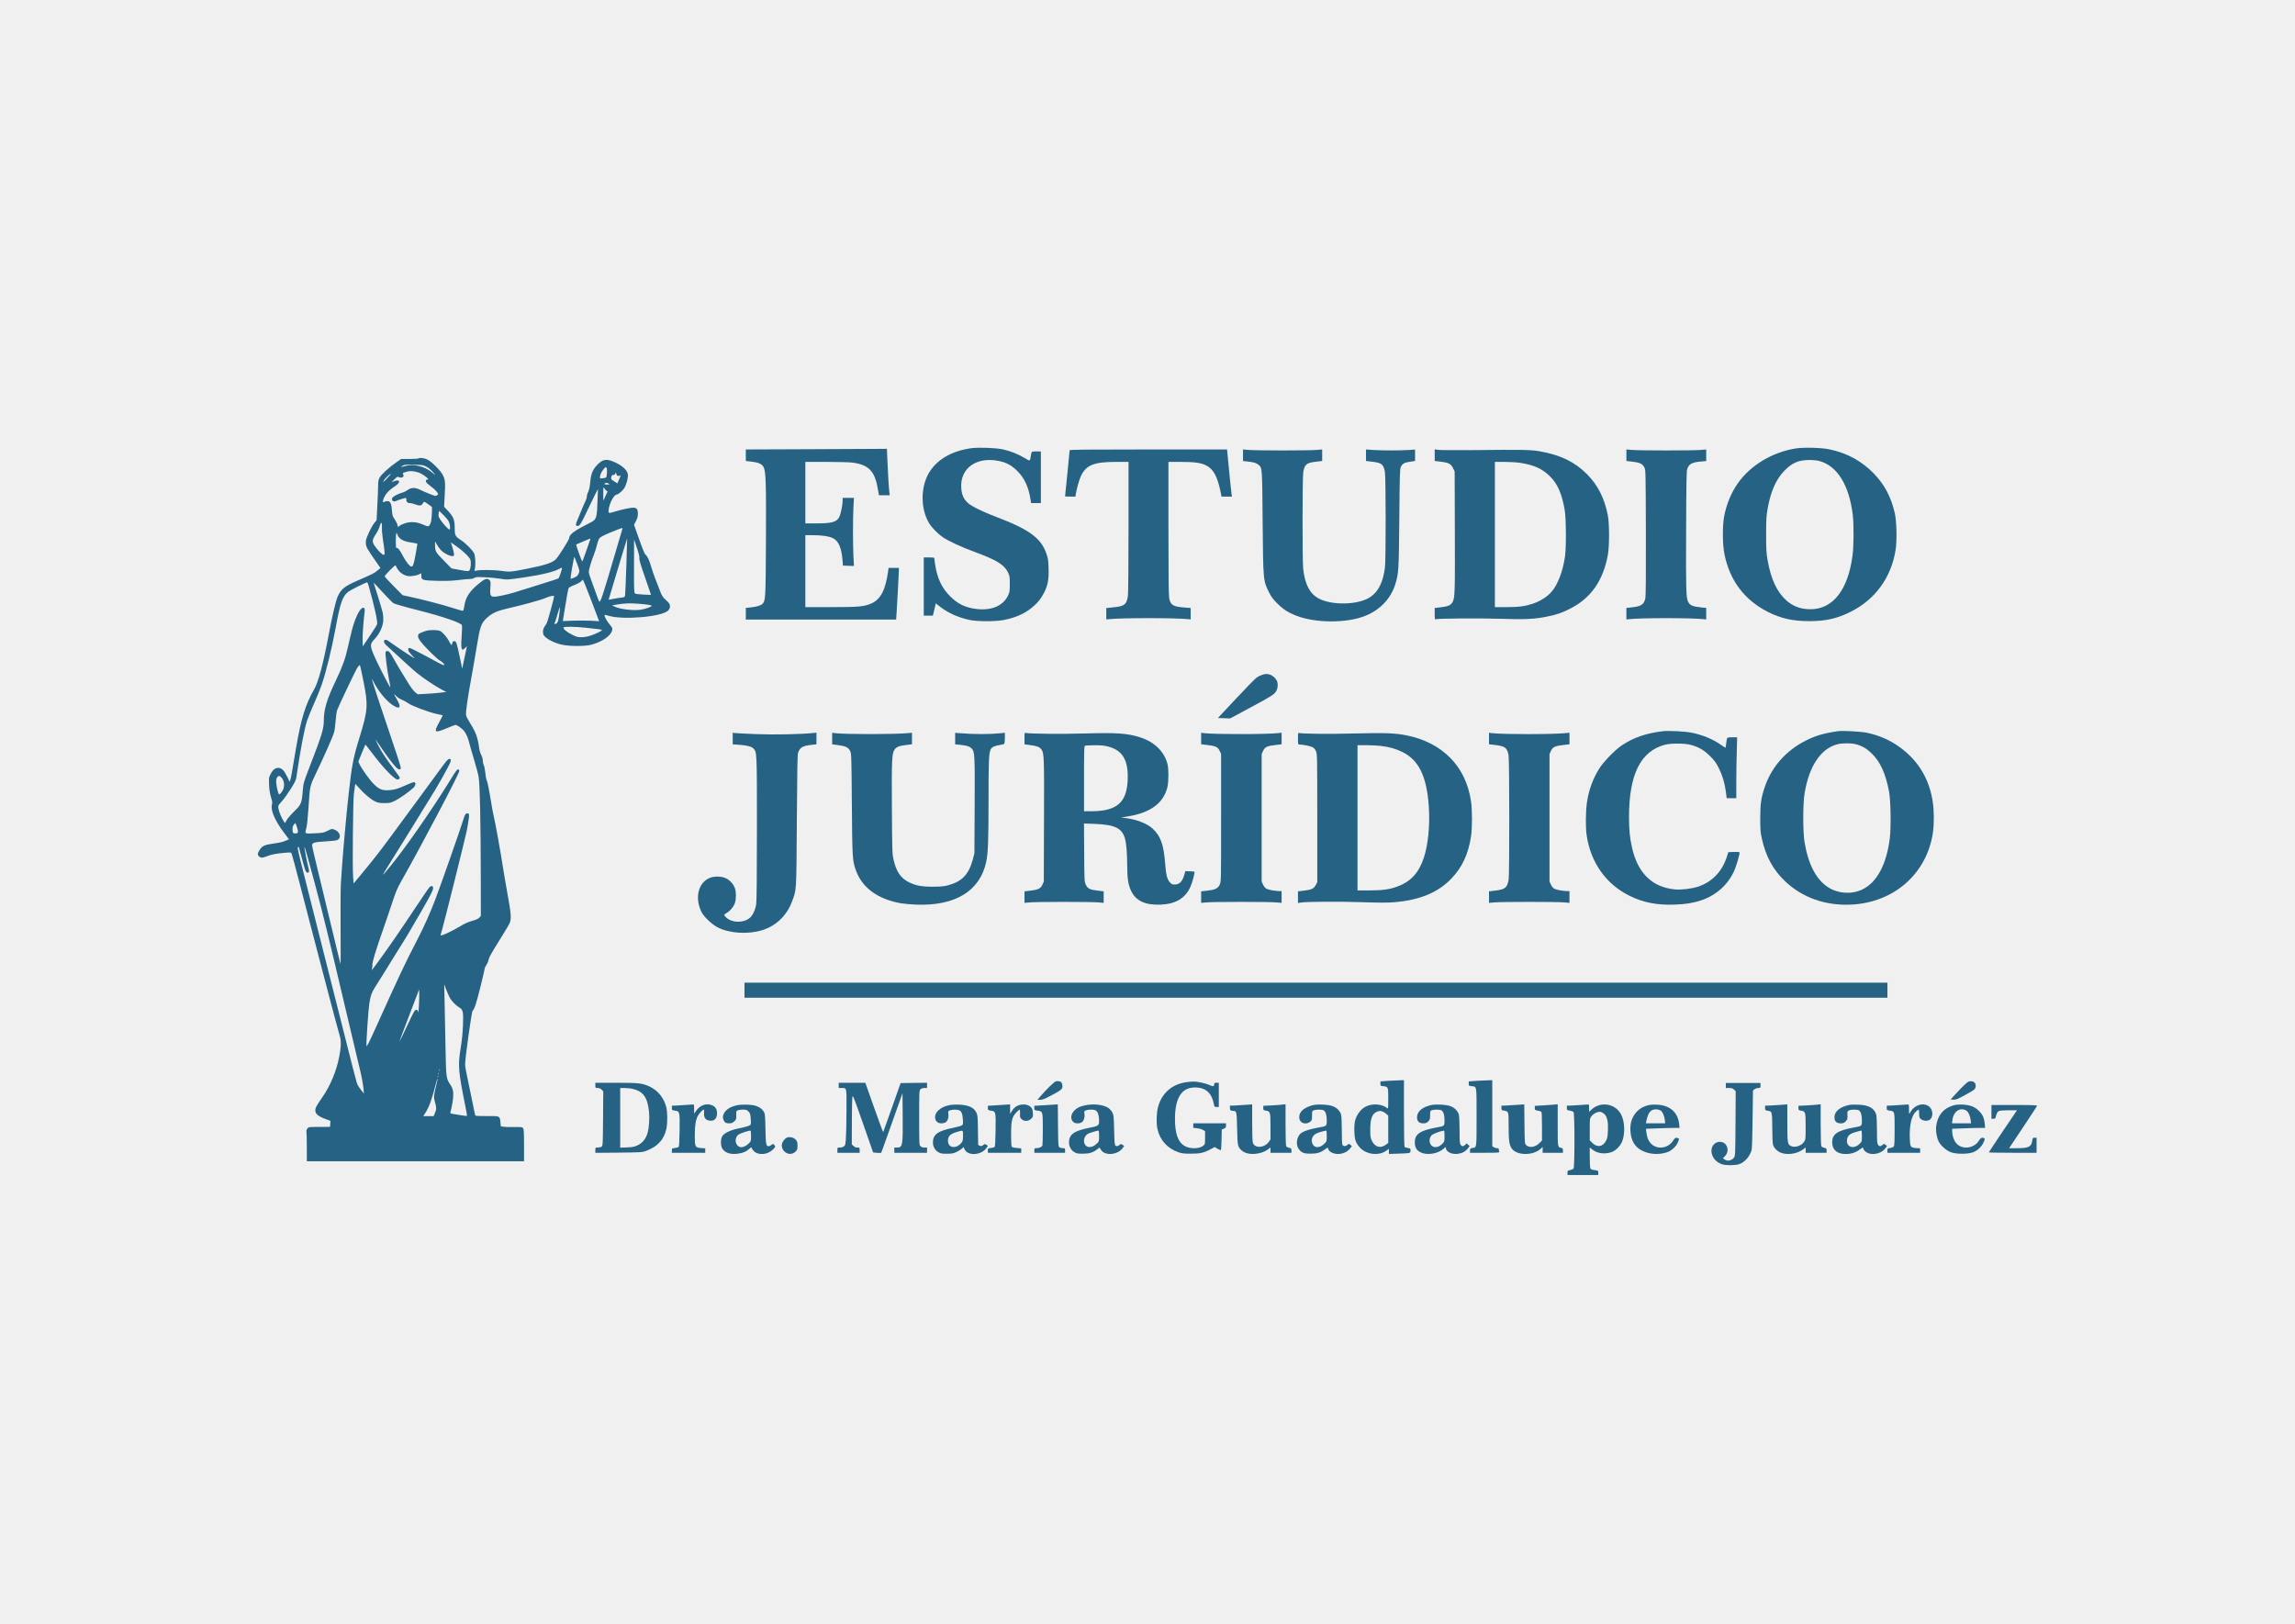
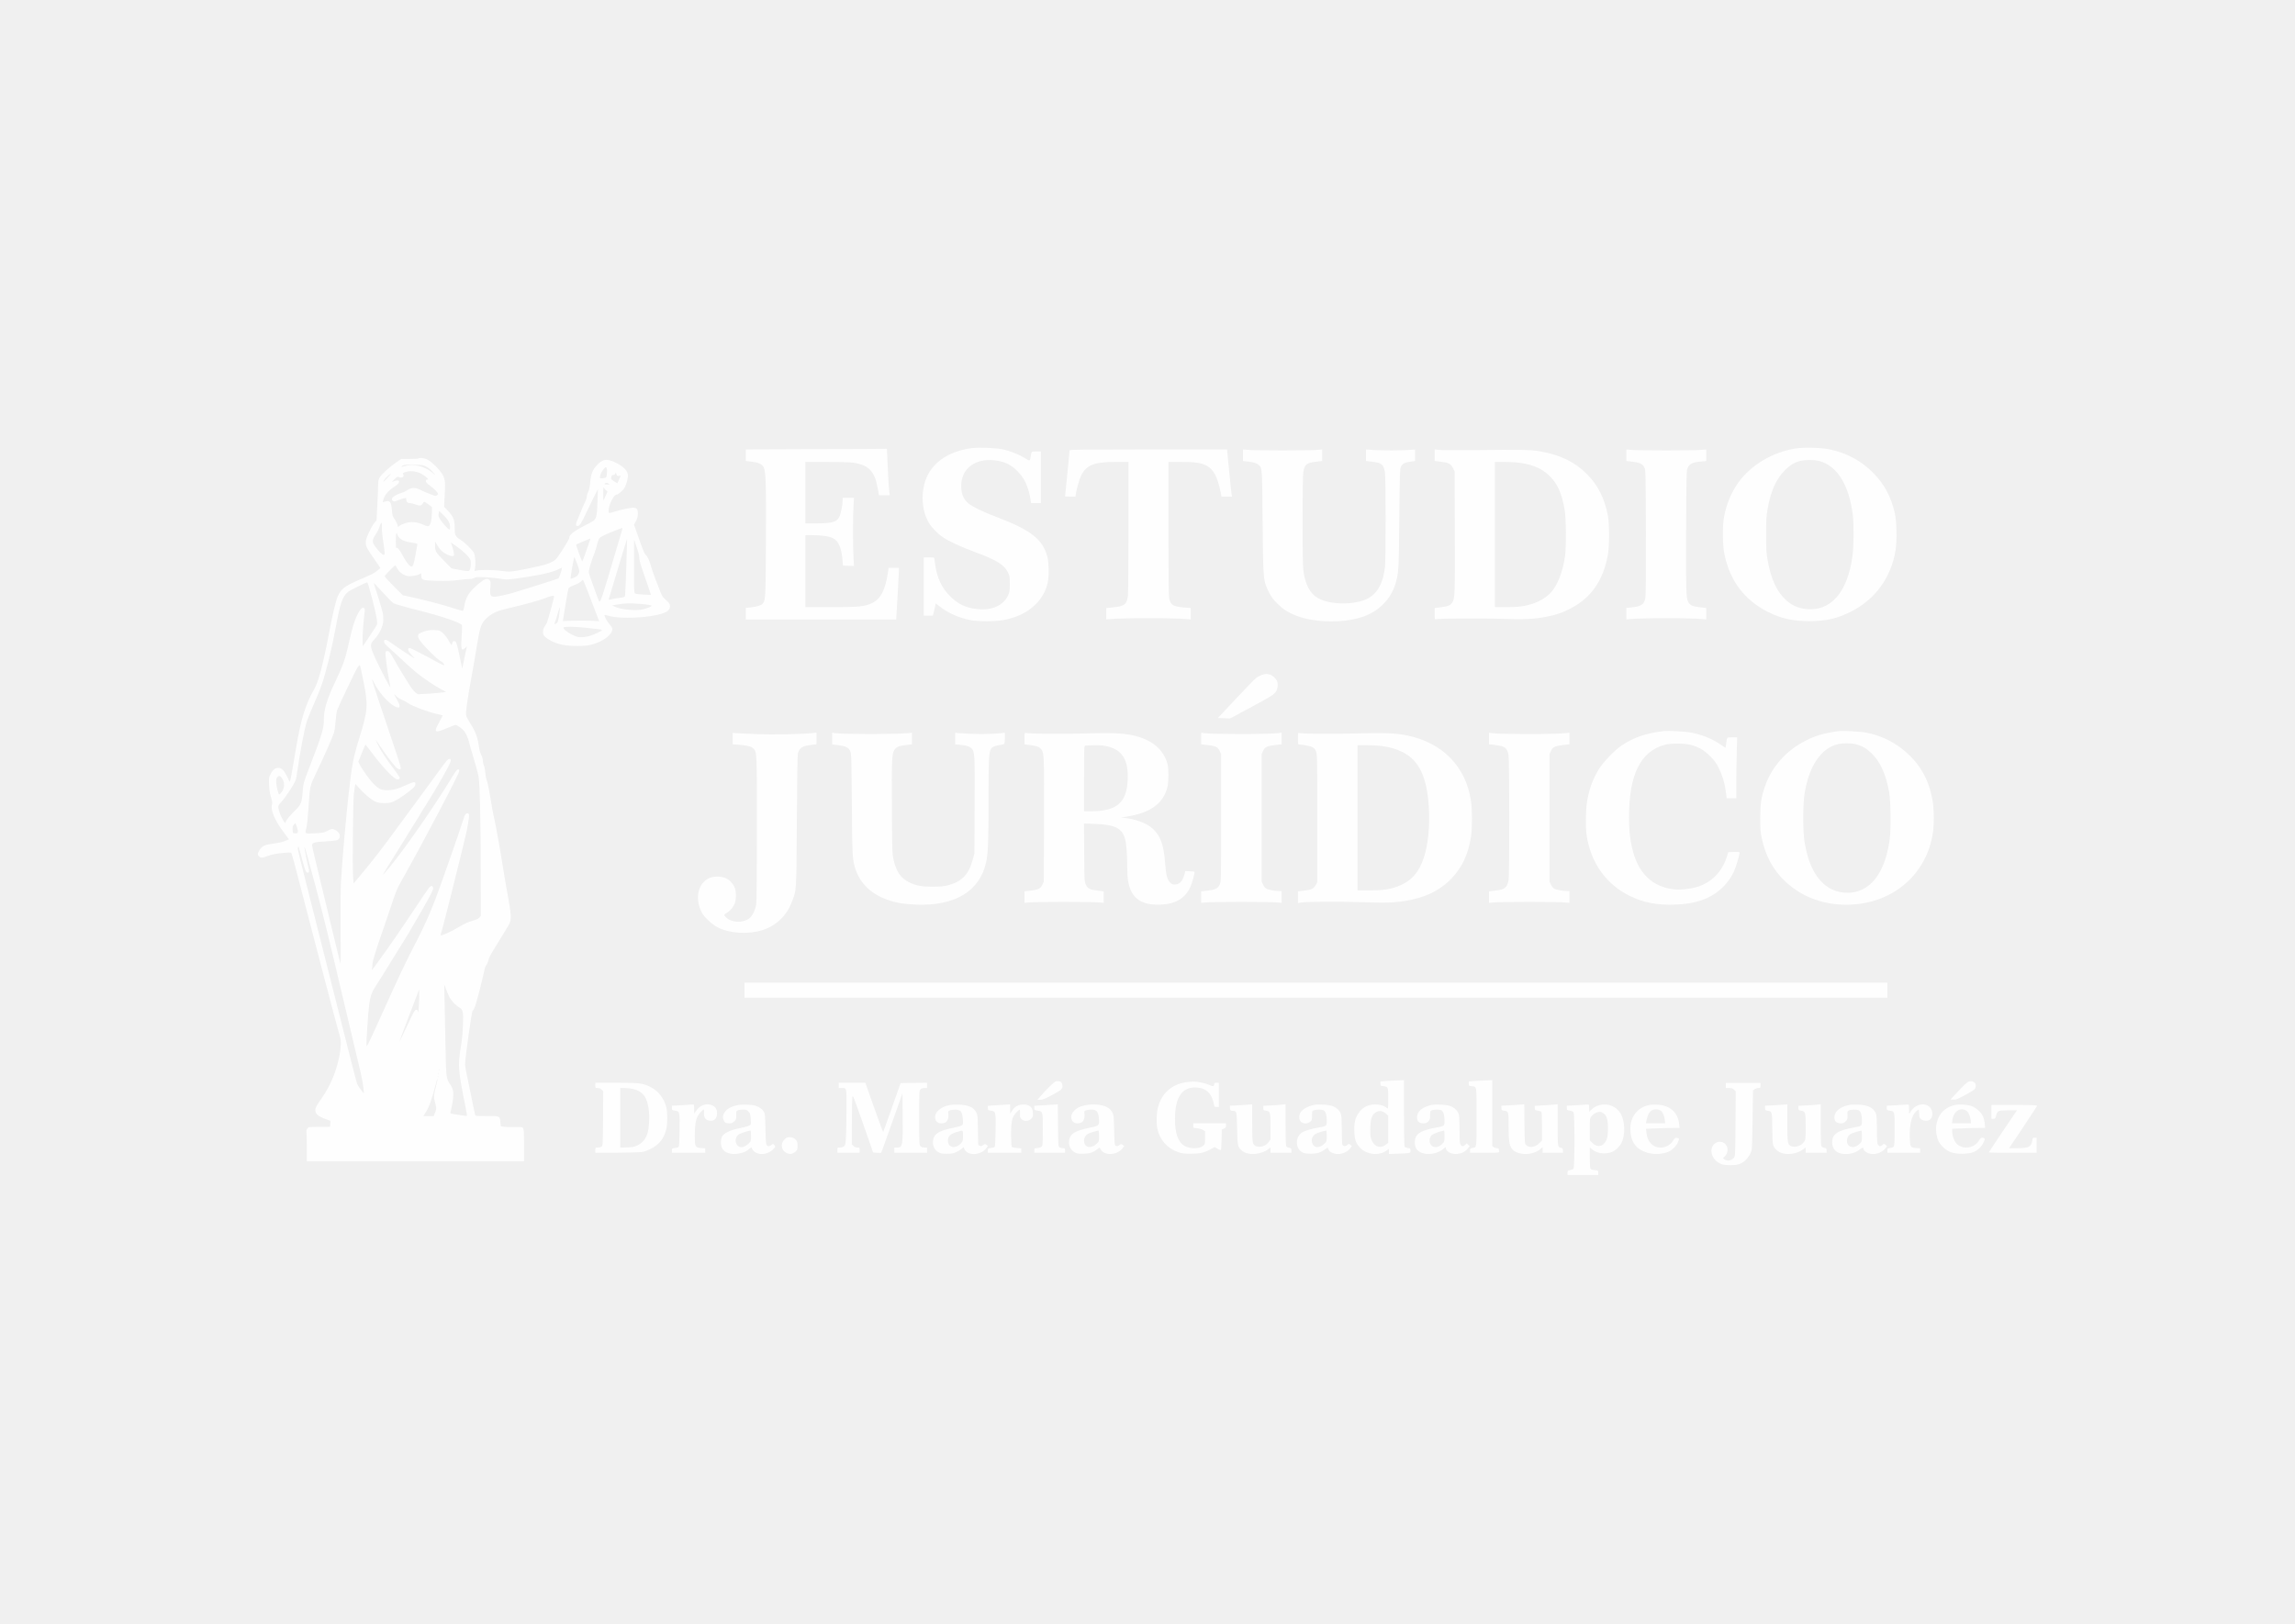
<svg xmlns="http://www.w3.org/2000/svg" version="1.0" width="3508pt" height="2481pt" viewBox="0 0 3508 2481" preserveAspectRatio="xMidYMid meet">
-   <g transform="translate(0,2481) scale(0.1,-0.1)" fill="#1B5B7E" stroke="none" opacity="0.95">
+   <g transform="translate(0,2481) scale(0.1,-0.1)" fill="#FFFFFF" stroke="none" opacity="0.95">
    <path d="M14846 17959 c-297 -41 -522 -171 -644 -372 -132 -219 -133 -554 -1 -773 42 -69 134 -163 212 -216 88 -60 279 -148 482 -223 335 -123 455 -196 512 -313 26 -53 28 -66 28 -177 0 -109 -2 -125 -26 -176 -73 -155 -244 -231 -468 -209 -175 18 -296 74 -417 195 -128 127 -198 274 -230 485 -7 52 -14 98 -14 103 0 4 -36 7 -80 7 l-80 0 0 -445 0 -445 70 0 69 0 10 38 c5 20 15 62 22 93 l12 57 67 -52 c123 -96 279 -165 452 -202 113 -25 396 -25 519 -1 177 35 312 93 424 183 89 71 146 140 195 236 57 115 73 200 68 371 -4 126 -8 152 -35 229 -82 235 -267 369 -768 558 -193 72 -371 160 -427 209 -67 59 -99 130 -105 234 -19 301 233 481 575 411 117 -24 195 -66 283 -154 111 -110 173 -247 204 -452 l6 -38 74 0 75 0 0 395 0 395 -69 0 c-76 0 -73 3 -86 -75 -12 -78 -8 -77 -96 -24 -97 58 -212 104 -328 130 -100 23 -374 34 -485 18z" />
    <path d="M27445 17955 c-354 -57 -685 -255 -878 -527 -103 -144 -179 -328 -214 -518 -26 -145 -24 -421 5 -566 81 -407 305 -705 669 -889 198 -99 379 -139 633 -139 252 1 420 39 630 144 375 188 619 525 685 945 23 146 16 438 -13 565 -58 247 -155 431 -318 600 -184 191 -407 314 -676 371 -125 27 -397 34 -523 14z m360 -190 c277 -73 460 -366 516 -830 17 -145 15 -475 -5 -621 -69 -520 -298 -813 -636 -816 -150 -2 -271 42 -374 134 -144 128 -236 324 -287 613 -20 114 -23 162 -23 395 0 232 3 281 23 395 47 267 130 453 261 585 117 118 212 158 375 159 52 1 116 -6 150 -14z" />
    <path d="M12198 17943 l-798 -3 0 -88 0 -88 88 -10 c109 -13 161 -37 185 -86 33 -68 39 -241 35 -1120 -5 -898 -6 -916 -53 -968 -22 -25 -96 -46 -187 -55 l-68 -7 0 -89 0 -89 1149 0 1149 0 6 93 c13 201 36 634 36 665 l0 32 -79 0 -79 0 -6 -47 c-40 -288 -113 -431 -253 -495 -112 -50 -194 -58 -624 -58 l-389 0 0 550 0 550 103 0 c147 0 260 -16 319 -46 86 -43 130 -145 146 -334 l7 -85 84 -3 84 -3 -8 151 c-9 195 -9 566 0 748 l8 142 -87 0 -86 0 0 -44 c0 -65 -29 -204 -51 -248 -40 -77 -112 -98 -351 -98 l-168 0 0 470 0 470 324 0 c179 0 359 -5 400 -11 245 -34 338 -130 384 -401 l17 -98 82 0 83 0 -5 38 c-8 59 -24 311 -31 500 l-7 172 -281 -2 c-155 -2 -640 -4 -1078 -5z" />
    <path d="M16350 17928 c0 -7 -16 -168 -35 -358 -19 -190 -35 -346 -35 -347 0 -2 36 -3 79 -3 l79 0 7 43 c13 82 55 227 81 279 81 162 198 208 534 208 l190 0 0 -992 c0 -546 -4 -1021 -9 -1055 -20 -134 -52 -159 -223 -176 l-108 -11 0 -87 0 -87 38 4 c181 21 1036 21 1215 0 l37 -4 0 88 0 87 -92 7 c-178 13 -218 38 -237 147 -8 46 -11 363 -11 1072 l0 1007 189 0 c211 0 309 -14 388 -54 113 -57 174 -173 223 -418 l11 -58 81 0 80 0 -6 28 c-3 15 -20 177 -38 360 l-32 332 -1203 0 c-956 0 -1203 -3 -1203 -12z" />
    <path d="M19000 17852 l0 -89 68 -7 c92 -9 136 -22 170 -51 56 -47 55 -35 62 -875 8 -905 8 -897 103 -1085 31 -60 61 -100 122 -160 88 -88 168 -139 289 -186 298 -115 770 -116 1055 -2 224 89 388 261 457 478 53 169 56 212 63 1015 6 663 8 749 23 782 22 50 55 69 143 81 l75 11 0 88 0 87 -97 -7 c-127 -9 -408 -9 -545 0 l-108 8 0 -88 0 -88 93 -11 c147 -17 174 -39 196 -158 15 -78 15 -1338 1 -1455 -28 -230 -103 -378 -231 -460 -182 -117 -578 -126 -782 -18 -135 72 -210 214 -237 450 -14 119 -13 1409 1 1483 22 119 49 141 196 158 l93 11 0 88 0 88 -82 -7 c-46 -5 -281 -8 -523 -8 -242 0 -477 3 -522 8 l-83 7 0 -88z" />
    <path d="M21930 17853 l0 -89 95 -11 c117 -14 152 -32 185 -98 l25 -50 3 -920 c3 -955 1 -1019 -38 -1083 -27 -44 -69 -62 -176 -74 l-94 -11 0 -89 c0 -82 2 -90 18 -83 32 13 687 17 992 7 351 -13 520 -5 705 33 150 30 240 61 367 128 310 160 494 427 565 817 24 134 24 468 0 599 -50 263 -154 469 -322 636 -187 187 -406 292 -720 347 -137 24 -260 26 -1030 18 -258 -2 -494 -1 -522 4 l-53 8 0 -89z m1310 -118 c205 -31 335 -90 451 -205 117 -115 183 -265 226 -515 22 -127 25 -572 5 -710 -33 -229 -112 -435 -209 -544 -66 -75 -172 -141 -284 -179 -124 -40 -216 -52 -415 -52 l-164 0 0 1110 0 1110 148 0 c81 0 190 -7 242 -15z" />
    <path d="M24860 17852 l0 -88 95 -11 c112 -13 152 -33 180 -88 20 -39 20 -63 23 -995 2 -633 -1 -971 -8 -1004 -21 -98 -65 -126 -222 -141 l-68 -7 0 -88 0 -88 38 4 c182 21 966 21 1145 0 l37 -4 0 88 0 88 -62 6 c-146 15 -184 31 -213 85 -33 64 -36 174 -32 1086 2 706 6 909 16 942 25 81 74 108 215 119 l76 7 0 89 0 88 -82 -7 c-46 -5 -283 -8 -528 -8 -245 0 -482 3 -527 8 l-83 7 0 -88z" />
    <path d="M6396 17803 c-4 -5 -65 -8 -136 -8 l-128 0 -68 -47 c-112 -77 -235 -189 -261 -237 -18 -34 -23 -60 -23 -115 0 -39 -5 -176 -12 -305 l-12 -233 -37 -45 c-20 -25 -58 -93 -84 -152 -41 -91 -46 -113 -43 -157 5 -56 14 -73 143 -260 l80 -116 -45 -38 c-48 -41 -74 -54 -295 -150 -210 -91 -263 -134 -314 -250 -30 -69 -85 -306 -141 -605 -82 -433 -155 -704 -220 -815 -129 -222 -200 -452 -275 -895 -69 -407 -76 -450 -87 -483 l-10 -32 -38 77 c-46 96 -85 135 -134 136 -48 1 -85 -27 -119 -94 -28 -52 -28 -58 -24 -164 3 -78 12 -133 29 -189 20 -66 23 -86 15 -114 -25 -79 44 -243 178 -421 l82 -110 -46 -19 c-57 -24 -72 -28 -200 -47 -130 -19 -162 -35 -201 -94 -35 -56 -37 -74 -10 -101 26 -26 50 -25 125 4 66 27 143 41 277 52 85 7 87 6 97 -17 6 -13 63 -226 127 -474 64 -247 140 -540 169 -650 29 -110 110 -418 179 -685 138 -528 239 -907 262 -984 21 -72 17 -172 -11 -310 -45 -225 -137 -444 -259 -619 -90 -130 -106 -158 -106 -197 1 -57 39 -90 158 -135 l73 -27 -3 -46 -3 -46 -163 -1 c-161 0 -164 0 -184 -24 -11 -15 -17 -33 -14 -45 3 -12 6 -119 6 -238 l0 -218 1660 0 1660 0 0 243 c0 195 -3 247 -14 263 -13 17 -26 19 -138 17 -68 -2 -141 1 -163 5 l-40 7 -6 63 c-9 96 -8 95 -207 93 -103 -1 -173 2 -176 8 -4 5 -20 81 -37 168 -17 87 -51 250 -75 363 -25 113 -46 225 -45 250 0 94 101 814 115 822 25 14 56 106 121 369 36 146 65 272 65 280 0 8 11 30 24 48 13 18 27 49 31 69 9 49 24 76 170 312 70 113 136 221 146 242 40 77 36 138 -26 478 -19 102 -48 273 -65 380 -41 265 -117 688 -141 783 -11 43 -35 177 -54 298 -20 121 -43 235 -52 252 -9 18 -20 72 -24 120 -5 49 -15 103 -24 120 -8 16 -15 49 -15 71 0 24 -10 60 -24 86 -13 25 -27 70 -31 100 -21 163 -51 247 -138 385 -31 49 -60 104 -63 122 -8 40 23 262 77 553 22 118 60 339 85 490 52 320 68 365 160 449 75 69 157 106 309 140 227 52 508 128 570 156 77 34 145 48 145 29 0 -21 -99 -383 -111 -405 -5 -11 -21 -36 -35 -56 -17 -25 -24 -50 -24 -81 0 -38 5 -49 35 -78 55 -51 168 -102 270 -121 124 -23 336 -22 430 2 183 47 325 153 325 244 0 12 -18 41 -40 65 -37 40 -79 116 -80 142 0 8 19 6 60 -7 219 -68 812 -18 912 78 40 39 39 94 -3 133 -16 16 -43 41 -59 56 -17 15 -41 57 -56 98 -15 39 -48 126 -75 193 -26 67 -57 156 -68 198 -25 90 -55 154 -83 176 -14 10 -49 95 -99 238 l-78 221 30 56 c22 43 29 69 29 113 0 69 -18 91 -73 91 -43 0 -184 -30 -277 -59 -99 -31 -104 -30 -97 27 11 97 82 232 122 232 24 0 94 60 119 102 36 62 61 164 52 211 -11 61 -76 122 -180 173 -144 71 -208 60 -305 -51 -55 -64 -79 -127 -89 -246 -7 -73 -17 -119 -31 -147 -12 -23 -21 -55 -21 -72 0 -17 -14 -58 -31 -92 -17 -34 -46 -101 -64 -148 -19 -47 -43 -107 -55 -133 -23 -53 -21 -77 8 -77 32 0 57 39 139 215 44 94 101 211 126 260 l47 90 -6 -160 c-9 -284 -15 -305 -106 -351 -247 -123 -328 -182 -328 -240 0 -22 -155 -269 -199 -317 -53 -58 -162 -95 -448 -151 -256 -50 -256 -50 -399 -31 -127 17 -343 17 -386 0 -16 -6 -17 -3 -10 26 15 69 8 202 -12 244 -24 48 -131 155 -203 201 -86 56 -93 71 -93 188 0 122 -18 167 -106 261 l-56 60 8 145 c13 222 10 263 -26 336 -35 72 -171 208 -243 243 -43 21 -116 28 -131 14z m119 -125 c28 -14 66 -44 86 -65 58 -63 67 -81 17 -36 -117 105 -296 150 -433 108 -57 -17 -69 -13 -28 9 23 13 55 16 168 13 129 -2 144 -5 190 -29z m2761 -34 c7 -26 -1 -122 -11 -132 -2 -3 -25 -8 -50 -12 -50 -8 -53 -3 -35 60 10 36 64 110 81 110 5 0 12 -12 15 -26z m-2838 -74 c33 -17 72 -45 88 -61 27 -28 27 -29 6 -29 -17 0 -22 -6 -22 -24 0 -18 16 -35 64 -70 35 -25 79 -64 97 -87 31 -40 32 -42 14 -55 -10 -8 -24 -14 -29 -14 -16 0 -174 63 -233 93 -73 38 -136 37 -191 -2 -22 -16 -60 -35 -83 -41 -50 -14 -116 -45 -141 -68 -42 -37 -2 -85 49 -59 25 13 132 47 147 47 3 0 6 -9 6 -21 0 -39 19 -59 55 -59 19 0 58 -9 87 -21 60 -24 94 -19 110 16 6 14 17 25 23 25 9 0 73 -43 115 -77 8 -7 0 -176 -11 -225 -6 -25 -19 -54 -29 -63 -17 -15 -23 -14 -92 16 -99 43 -190 50 -280 20 -36 -12 -74 -30 -85 -41 -21 -19 -21 -19 -27 15 -4 19 -23 58 -43 87 -33 48 -37 62 -43 146 -10 125 -36 152 -115 122 -26 -10 -27 -9 -21 17 21 86 78 153 191 226 83 53 69 107 -18 73 l-41 -16 43 44 c35 36 48 43 62 36 48 -26 96 1 71 41 -12 18 -2 24 73 43 52 13 143 -2 203 -34z m2994 -27 c6 -8 20 -10 34 -7 l23 6 -26 -60 -26 -60 -48 30 c-50 30 -53 36 -43 76 4 15 14 22 29 22 16 0 26 8 31 23 7 21 8 21 12 2 2 -11 9 -26 14 -32z m-3509 -37 c-32 -35 -60 -63 -62 -61 -13 14 86 119 117 124 2 1 -23 -28 -55 -63z m3382 -89 c16 -13 13 -14 -28 -13 -35 1 -43 4 -35 14 14 16 40 15 63 -1z m-35 -107 c20 -11 20 -11 -1 -52 -12 -23 -27 -58 -34 -77 -13 -33 -14 -27 -14 79 0 107 1 113 15 88 8 -15 23 -32 34 -38z m-2409 -475 c20 -42 25 -110 10 -119 -12 -8 -113 104 -147 161 -21 35 -25 50 -19 84 l7 41 65 -63 c36 -35 74 -82 84 -104z m-1023 -87 c-2 -40 5 -120 14 -178 10 -58 20 -135 24 -172 6 -63 5 -68 -13 -68 -22 0 -83 62 -135 136 -43 62 -41 92 15 177 21 32 43 73 49 90 35 110 49 115 46 15z m3672 -35 c-5 -16 -50 -167 -100 -338 -201 -685 -232 -777 -250 -759 -6 6 -25 55 -44 109 -19 55 -53 148 -75 207 -23 59 -41 119 -41 135 0 36 42 179 79 268 16 39 36 104 46 146 9 41 26 87 38 103 16 19 68 46 177 91 85 35 160 64 167 64 9 1 9 -7 3 -26z m-3408 -120 c38 -41 96 -64 189 -76 49 -6 89 -16 89 -22 0 -5 -13 -81 -29 -169 -27 -144 -38 -175 -63 -176 -24 0 -83 74 -128 160 -47 93 -82 136 -102 124 -10 -6 -11 197 -1 222 6 15 8 13 14 -10 5 -16 18 -40 31 -53z m2909 -60 c-10 -27 -37 -105 -61 -175 -24 -71 -46 -128 -50 -128 -9 0 -100 255 -92 258 4 2 52 22 107 46 55 24 103 44 107 45 4 1 -1 -20 -11 -46z m563 -373 c-8 -228 -16 -429 -19 -447 -5 -30 -8 -32 -63 -38 -31 -3 -86 -12 -122 -20 -36 -7 -66 -13 -67 -12 0 1 62 212 140 469 77 257 142 467 143 465 1 -1 -5 -189 -12 -417z m199 124 c-5 -30 14 -92 109 -364 30 -85 57 -166 61 -179 l6 -24 -114 5 c-70 3 -121 10 -130 18 -13 11 -15 68 -14 419 l1 406 42 -125 c27 -78 41 -137 39 -156z m-3026 110 c41 -41 125 -84 166 -84 23 0 27 4 27 28 0 15 -11 62 -24 105 l-25 77 75 -52 c109 -75 210 -172 224 -214 13 -38 7 -123 -11 -156 -12 -23 -27 -23 -165 3 l-113 21 -119 122 c-127 129 -132 139 -132 240 l0 51 30 -52 c17 -29 46 -69 67 -89z m2077 -207 c32 -86 36 -103 26 -132 -6 -18 -19 -40 -30 -50 -19 -17 -92 -46 -99 -40 -2 2 9 81 25 174 16 94 31 165 35 158 4 -7 23 -56 43 -110z m-2774 -25 c0 -5 14 -30 31 -55 35 -54 94 -92 156 -102 48 -8 146 10 180 32 23 15 23 15 23 -26 0 -68 17 -73 243 -79 141 -3 227 0 322 12 72 9 151 16 176 16 25 0 55 7 68 16 20 15 43 16 165 11 77 -4 184 -14 236 -23 102 -17 99 -17 357 20 284 42 466 87 551 136 19 11 32 15 32 8 0 -25 -41 -147 -53 -157 -7 -6 -65 -26 -128 -45 -63 -19 -193 -60 -289 -91 -237 -76 -328 -103 -439 -126 -184 -38 -196 -30 -186 113 6 87 5 101 -10 118 -36 40 -74 27 -179 -61 -139 -117 -193 -207 -212 -351 -4 -27 -12 -52 -18 -54 -6 -2 -79 18 -162 45 -138 46 -483 135 -679 176 l-80 17 -137 138 c-76 76 -138 144 -138 152 -1 13 147 164 163 167 4 0 7 -3 7 -7z m2970 -484 c57 -150 111 -293 121 -318 l17 -45 -121 7 c-67 3 -192 4 -278 1 l-156 -6 39 239 c21 131 42 248 47 260 6 13 35 31 86 50 43 16 89 41 104 55 14 15 28 27 32 28 3 0 52 -122 109 -271z m-3386 180 c88 -306 142 -552 130 -590 -4 -13 -54 -94 -113 -180 l-106 -158 -3 88 c-3 71 11 268 32 447 5 40 -2 55 -24 55 -47 0 -126 -160 -174 -355 -19 -77 -47 -193 -61 -259 -37 -167 -83 -292 -186 -508 -132 -274 -179 -432 -179 -595 0 -131 -29 -227 -217 -713 -93 -241 -95 -247 -105 -365 -15 -193 -24 -213 -133 -319 -51 -50 -102 -110 -114 -133 -12 -24 -23 -43 -26 -43 -2 0 -20 28 -39 63 -41 74 -70 168 -61 199 4 13 29 46 55 73 27 28 85 109 130 180 69 109 84 140 91 190 63 428 121 734 164 863 19 56 67 173 106 260 39 86 91 213 115 282 65 186 157 560 214 871 71 388 104 483 194 555 30 24 265 141 288 143 4 1 14 -23 22 -51z m382 -269 c19 -11 185 -59 381 -108 375 -95 650 -190 664 -228 3 -10 3 -65 -2 -123 -18 -243 -9 -283 50 -225 l29 27 -25 -114 c-13 -62 -30 -139 -36 -171 l-12 -58 -33 158 c-51 242 -58 263 -88 263 -19 0 -26 -6 -30 -30 -4 -16 -9 -30 -13 -30 -3 0 -19 25 -35 55 -34 66 -98 140 -137 160 -32 17 -142 20 -207 5 -24 -6 -63 -20 -87 -31 -39 -18 -45 -25 -45 -52 0 -20 13 -48 39 -81 67 -88 254 -273 298 -295 39 -19 71 -56 60 -68 -6 -6 -66 24 -314 159 -117 63 -209 108 -218 104 -31 -12 -16 -54 40 -111 51 -53 52 -55 17 -34 -67 40 -336 221 -365 245 -16 13 -39 24 -53 24 -19 0 -24 -5 -24 -26 0 -19 14 -39 52 -73 29 -25 91 -82 138 -126 105 -100 258 -237 325 -291 80 -66 266 -190 354 -237 l82 -44 -103 -12 c-57 -6 -155 -14 -218 -17 l-115 -6 -39 31 c-21 17 -64 72 -95 123 -32 51 -82 134 -113 183 -31 50 -85 142 -120 205 -55 98 -68 115 -91 118 -18 2 -29 -2 -33 -13 -9 -22 23 -277 52 -419 13 -66 23 -121 21 -123 -6 -5 -147 267 -215 412 -102 220 -104 245 -29 324 75 78 128 189 135 279 2 38 -1 93 -7 123 -9 44 -119 404 -139 459 -3 8 56 -54 132 -137 76 -84 153 -162 172 -174z m3755 -8 c132 -11 189 -20 189 -31 0 -15 -99 -50 -170 -60 -116 -16 -319 9 -398 49 l-36 18 70 12 c128 21 194 23 345 12z m-1216 -108 c-14 -135 -28 -185 -53 -194 -33 -13 -33 -13 -18 24 8 17 26 76 41 130 15 53 30 97 32 97 2 0 2 -26 -2 -57z m400 -258 c218 -23 245 -27 245 -36 0 -13 -106 -64 -184 -88 -38 -12 -95 -21 -131 -21 -53 0 -75 6 -141 39 -82 41 -141 91 -130 110 10 16 174 14 341 -4z m-3399 -820 c73 -364 68 -442 -62 -861 -96 -313 -117 -420 -168 -889 -31 -280 -81 -832 -96 -1050 -6 -88 -15 -214 -19 -280 -5 -66 -7 -374 -5 -685 2 -311 2 -560 -1 -555 -3 6 -81 327 -174 715 -93 388 -190 789 -215 892 -25 103 -46 196 -46 207 0 40 39 52 202 60 84 5 165 13 181 20 65 26 52 113 -22 151 -52 26 -57 26 -127 -10 -55 -28 -69 -31 -196 -37 -158 -7 -151 -13 -123 92 8 31 21 163 30 293 22 345 19 333 123 549 117 243 247 538 267 605 9 29 20 109 25 178 5 69 15 143 23 165 30 79 287 620 314 657 14 21 30 35 34 31 4 -4 29 -116 55 -248z m160 -17 c77 -151 211 -306 311 -361 93 -50 107 -14 39 103 -47 81 -51 100 -12 53 14 -17 53 -43 88 -58 35 -15 77 -38 93 -51 58 -43 320 -142 451 -169 43 -9 80 -17 81 -19 2 -1 -22 -47 -52 -102 -90 -163 -76 -175 116 -94 65 28 125 50 132 50 23 0 103 -57 130 -92 34 -44 63 -110 77 -173 6 -28 38 -138 70 -245 33 -107 67 -235 76 -285 20 -109 32 -699 33 -1557 l1 -567 -22 -26 c-17 -19 -48 -33 -113 -51 -65 -19 -119 -43 -195 -90 -131 -79 -293 -151 -286 -126 3 9 14 49 25 87 40 140 350 1383 375 1505 14 69 28 155 32 192 6 59 5 68 -11 74 -31 12 -49 -11 -76 -102 -34 -116 -349 -1015 -424 -1209 -83 -218 -177 -426 -277 -620 -186 -358 -258 -510 -626 -1325 -116 -257 -148 -319 -150 -295 -6 46 27 539 43 645 17 116 35 167 84 245 99 155 219 349 271 435 31 52 82 133 112 180 75 116 184 299 326 547 147 257 182 325 182 358 0 36 -27 43 -55 14 -13 -13 -114 -161 -225 -328 -220 -332 -401 -594 -549 -796 -115 -158 -114 -157 -105 -120 5 17 7 43 6 60 -2 39 50 212 152 504 46 130 113 328 150 441 56 169 80 227 139 330 319 564 887 1642 887 1686 0 17 -6 24 -19 24 -13 0 -39 -33 -87 -112 -222 -366 -586 -901 -833 -1223 -92 -121 -219 -275 -227 -275 -5 0 38 70 316 515 113 182 219 353 235 380 15 28 70 115 120 195 157 246 357 602 363 643 4 34 3 37 -20 37 -20 0 -47 -31 -153 -177 -71 -98 -231 -315 -354 -483 -124 -168 -301 -408 -394 -535 -175 -237 -249 -331 -446 -570 l-116 -139 -8 109 c-11 150 -1 1161 12 1260 6 44 13 97 16 117 l7 37 60 -67 c83 -92 172 -167 238 -200 48 -23 67 -27 146 -27 84 0 95 3 165 37 71 36 212 135 277 196 35 33 43 76 16 86 -9 4 -58 -13 -113 -38 -139 -63 -187 -78 -274 -84 -106 -6 -152 12 -237 97 -63 64 -180 227 -216 303 l-17 36 53 131 c29 72 54 131 55 131 2 0 48 -60 104 -132 151 -201 300 -361 369 -397 25 -13 52 -1 52 23 0 6 -39 63 -86 126 -124 165 -196 274 -243 368 -22 45 -41 84 -41 87 0 3 39 -52 86 -122 88 -130 172 -242 227 -300 33 -35 64 -43 73 -18 3 8 -20 90 -51 182 -260 768 -397 1183 -389 1183 2 0 16 -24 30 -52z m-1421 -1444 c68 -68 62 -190 -13 -257 -19 -17 -20 -16 -36 41 -27 96 -32 177 -12 207 19 29 38 32 61 9z m245 -769 c26 -77 18 -98 -34 -93 -30 3 -31 5 -34 54 -2 39 2 56 18 77 12 15 23 27 25 27 2 0 13 -29 25 -65z m69 -455 c55 -207 65 -234 89 -238 28 -4 33 20 17 75 -19 67 -67 314 -62 319 5 6 52 -157 158 -556 124 -462 215 -833 454 -1850 113 -481 215 -910 226 -953 32 -125 57 -256 65 -337 l7 -75 -40 50 c-22 28 -48 64 -56 82 -18 34 -21 46 -512 1993 -179 712 -346 1370 -369 1462 -29 114 -39 171 -33 177 6 6 12 10 13 8 1 -1 20 -72 43 -157z m2260 -2138 c29 -58 94 -127 147 -158 62 -36 68 -63 61 -268 -4 -113 -15 -231 -34 -346 -46 -287 -40 -349 78 -938 12 -57 19 -105 16 -108 -2 -3 -45 2 -93 10 -49 9 -106 18 -127 21 -30 5 -37 10 -33 23 15 47 35 154 41 214 10 97 0 149 -42 210 -63 93 -64 101 -73 558 -5 228 -11 541 -14 695 l-6 280 28 -75 c16 -41 39 -95 51 -118z m-465 -122 c-4 -83 -10 -130 -13 -110 -5 29 -10 35 -30 35 -21 0 -36 -27 -139 -247 -64 -136 -117 -246 -119 -245 -1 2 55 154 126 338 70 184 139 363 152 399 l24 65 3 -45 c2 -25 0 -110 -4 -190z m313 -1002 c-3 -8 -6 -5 -6 6 -1 11 2 17 5 13 3 -3 4 -12 1 -19z m-10 -60 c-3 -7 -5 -2 -5 12 0 14 2 19 5 13 2 -7 2 -19 0 -25z m-10 -40 c-3 -8 -6 -5 -6 6 -1 11 2 17 5 13 3 -3 4 -12 1 -19z m-31 -134 c-36 -147 -38 -172 -21 -234 28 -100 29 -122 5 -178 l-22 -52 -79 0 -79 0 34 53 c56 88 99 207 162 455 10 40 20 69 22 64 2 -6 -8 -54 -22 -108z" />
    <path d="M19292 14495 c-24 -7 -61 -26 -83 -41 -22 -15 -165 -161 -316 -323 l-277 -296 94 -3 93 -3 300 161 c337 181 375 205 406 259 25 45 28 119 7 159 -23 43 -71 83 -112 93 -50 11 -60 11 -112 -6z" />
    <path d="M25420 13634 c-262 -32 -449 -96 -630 -217 -106 -70 -282 -253 -348 -360 -97 -156 -158 -325 -186 -520 -18 -121 -21 -370 -5 -483 59 -423 297 -761 663 -939 207 -101 415 -141 681 -132 174 6 287 25 410 66 226 77 403 234 500 444 31 67 85 247 85 283 0 12 -17 14 -86 12 l-86 -3 -22 -70 c-73 -229 -231 -391 -449 -460 -94 -30 -252 -48 -341 -40 -351 32 -574 249 -661 644 -33 145 -45 272 -45 459 0 655 176 1010 550 1109 89 24 300 23 390 -1 127 -34 207 -81 301 -175 71 -72 94 -104 132 -182 56 -112 90 -229 108 -362 l12 -97 74 0 73 0 0 238 c0 131 3 341 7 465 l6 227 -75 0 c-86 0 -80 6 -93 -102 -4 -32 -9 -58 -12 -58 -2 0 -32 20 -66 44 -121 86 -276 151 -445 186 -94 20 -357 34 -442 24z" />
    <path d="M28095 13634 c-220 -32 -347 -69 -499 -147 -294 -150 -511 -394 -615 -690 -60 -171 -75 -270 -75 -492 0 -170 3 -216 23 -305 60 -279 173 -486 361 -664 263 -247 613 -370 1000 -353 657 29 1160 469 1255 1097 19 124 19 336 -1 467 -51 347 -213 623 -486 828 -156 118 -333 197 -528 236 -91 18 -366 33 -435 23z m270 -199 c94 -24 162 -62 236 -133 138 -129 223 -315 275 -597 25 -139 31 -545 10 -712 -51 -401 -199 -674 -421 -779 -164 -78 -369 -64 -521 34 -183 118 -304 350 -361 690 -26 155 -26 591 1 747 70 422 251 688 509 751 73 17 202 17 272 -1z" />
    <path d="M11200 13522 l0 -89 100 -7 c117 -8 188 -27 218 -58 52 -56 52 -55 52 -1228 0 -700 -4 -1108 -11 -1150 -15 -94 -58 -182 -108 -218 -102 -74 -266 -66 -353 16 -36 34 -35 44 8 67 53 29 112 100 129 158 19 65 19 161 -1 219 -21 63 -78 126 -138 154 -75 35 -192 34 -264 -2 -163 -81 -211 -303 -111 -511 33 -71 159 -191 246 -236 180 -94 463 -112 683 -45 211 65 376 222 456 438 70 186 67 129 74 1235 5 750 9 1009 18 1037 28 84 71 109 215 124 l67 7 0 89 0 89 -52 -5 c-180 -19 -599 -28 -867 -17 -157 6 -303 14 -323 16 l-38 5 0 -88z" />
    <path d="M12720 13521 l0 -88 91 -12 c117 -15 161 -37 185 -93 18 -40 19 -92 25 -808 6 -814 9 -860 58 -1003 94 -272 332 -449 689 -513 48 -8 153 -18 233 -21 599 -24 980 208 1074 656 28 134 35 315 35 936 0 627 5 726 35 785 16 32 70 55 150 65 28 4 53 12 57 18 4 7 8 47 8 90 l0 77 -52 -6 c-183 -19 -416 -19 -645 0 l-63 5 0 -88 0 -88 73 -7 c102 -10 146 -24 177 -55 50 -49 52 -95 48 -886 l-4 -720 -26 -98 c-61 -224 -167 -333 -375 -388 -62 -17 -109 -21 -228 -22 -177 -1 -265 16 -371 68 -126 62 -195 163 -236 347 -20 88 -21 127 -25 781 -5 712 0 831 35 890 27 48 70 67 177 79 l95 12 0 88 0 88 -52 -5 c-186 -20 -967 -21 -1125 -1 l-43 6 0 -89z" />
    <path d="M15660 13522 l0 -89 91 -12 c100 -13 137 -27 167 -66 41 -52 44 -114 40 -1090 l-3 -930 -22 -48 c-27 -59 -62 -76 -185 -91 l-88 -10 0 -88 0 -88 83 7 c45 5 280 8 522 8 242 0 477 -3 523 -8 l82 -7 0 88 0 88 -93 11 c-119 14 -152 31 -180 91 -21 46 -22 60 -25 491 l-3 444 163 -6 c306 -11 418 -65 463 -222 22 -74 34 -227 35 -417 0 -191 15 -291 59 -384 72 -154 219 -222 456 -211 227 11 370 96 450 270 29 62 72 223 62 233 -1 2 -34 5 -71 6 l-68 3 -12 -45 c-30 -112 -75 -160 -152 -160 -35 0 -47 6 -73 35 -42 48 -58 112 -71 283 -23 296 -70 426 -194 539 -86 78 -255 142 -418 160 l-63 7 108 18 c347 57 544 205 602 450 19 83 20 276 0 351 -50 191 -197 335 -415 406 -196 63 -357 74 -850 60 -349 -10 -841 -6 -897 8 -23 5 -23 3 -23 -85z m1275 -122 c226 -58 315 -210 302 -514 -15 -344 -166 -474 -554 -476 l-113 0 0 499 c0 467 1 500 18 504 9 3 74 5 143 6 96 1 144 -4 204 -19z" />
    <path d="M18360 13522 l0 -88 93 -11 c130 -15 163 -31 190 -90 l22 -48 0 -975 c0 -972 0 -975 -21 -1021 -27 -59 -70 -79 -191 -93 l-93 -10 0 -88 0 -88 83 7 c45 5 285 8 532 8 248 0 487 -3 533 -8 l82 -7 0 90 0 90 -37 0 c-59 0 -163 19 -195 36 -18 10 -38 33 -51 62 l-22 47 0 975 0 975 22 48 c27 59 60 75 190 90 l93 11 0 88 0 89 -47 -6 c-162 -20 -983 -21 -1140 -1 l-43 6 0 -88z" />
    <path d="M19840 13521 c0 -80 2 -91 18 -91 59 -1 167 -22 201 -39 30 -16 43 -31 58 -68 17 -45 18 -100 18 -1023 l0 -975 -23 -42 c-29 -56 -65 -73 -179 -86 l-93 -11 0 -89 0 -90 38 7 c87 15 562 18 922 7 290 -10 417 -10 515 -1 388 33 663 147 867 358 167 173 262 376 303 647 20 133 20 407 -1 543 -78 527 -434 890 -979 1001 -176 36 -333 42 -795 30 -383 -10 -820 -6 -856 8 -11 4 -14 -13 -14 -86z m1265 -112 c133 -16 229 -43 331 -93 253 -125 374 -376 404 -837 19 -286 -10 -577 -76 -779 -77 -232 -200 -366 -406 -441 -121 -44 -227 -59 -429 -59 l-179 0 0 1110 0 1110 133 0 c72 0 173 -5 222 -11z" />
    <path d="M22760 13522 l0 -88 94 -11 c152 -18 184 -43 205 -157 14 -78 15 -1830 1 -1905 -23 -121 -54 -146 -206 -164 l-94 -11 0 -88 0 -88 83 7 c45 5 285 8 532 8 248 0 487 -3 533 -8 l82 -7 0 90 0 90 -37 0 c-59 0 -163 19 -195 36 -18 10 -38 33 -51 62 l-22 47 0 975 0 975 22 48 c27 59 60 75 190 90 l93 11 0 88 0 88 -52 -5 c-189 -21 -976 -21 -1135 -1 l-43 6 0 -88z" />
    <path d="M11380 9675 l0 -115 8735 0 8735 0 0 115 0 115 -8735 0 -8735 0 0 -115z" />
    <path d="M21225 8290 c-66 -4 -121 -8 -122 -9 -2 0 -3 -16 -3 -35 0 -32 2 -34 45 -38 75 -9 75 -10 75 -191 0 -152 -1 -159 -17 -145 -35 30 -85 49 -147 55 -123 11 -225 -34 -289 -130 -54 -79 -70 -148 -65 -281 4 -129 22 -178 87 -249 97 -105 289 -127 400 -46 l41 29 0 -39 0 -39 143 5 c187 6 187 6 187 47 0 32 -2 34 -41 39 -23 3 -46 11 -50 19 -5 7 -9 239 -9 516 l0 502 -57 -2 c-32 -1 -112 -5 -178 -8z m-88 -471 c15 -5 40 -22 56 -37 l27 -26 0 -207 0 -208 -35 -26 c-81 -62 -166 -40 -213 54 -25 52 -27 65 -27 176 0 169 29 243 105 274 33 13 53 13 87 0z" />
    <path d="M22575 8290 c-66 -4 -121 -8 -122 -9 -2 0 -3 -16 -3 -35 0 -32 2 -34 45 -38 80 -9 75 23 75 -473 0 -488 4 -461 -64 -472 -33 -5 -36 -8 -36 -39 l0 -34 226 0 c202 0 225 2 220 16 -3 9 -6 24 -6 35 0 14 -7 19 -28 19 -15 0 -38 7 -50 16 l-22 15 0 505 0 504 -57 -2 c-32 -1 -112 -5 -178 -8z" />
    <path d="M16140 8283 c-23 -5 -149 -127 -241 -235 l-41 -48 43 0 c32 0 69 14 158 61 164 87 181 101 181 149 0 36 -19 70 -40 70 -5 0 -14 2 -22 4 -7 2 -24 1 -38 -1z" />
    <path d="M30094 8279 c-20 -6 -71 -52 -155 -141 l-124 -133 43 -3 c37 -3 61 7 175 68 73 39 140 80 150 92 9 11 17 35 17 53 0 52 -47 81 -106 64z" />
    <path d="M18135 8269 c-222 -30 -380 -170 -435 -385 -23 -88 -27 -241 -9 -326 36 -171 152 -301 319 -359 54 -19 87 -23 190 -23 142 -1 205 14 306 69 l62 33 38 -24 c22 -13 45 -24 51 -24 9 0 13 41 15 158 l3 157 33 14 c27 12 32 20 32 48 l0 33 -250 0 -250 0 0 -34 0 -34 59 -7 c32 -4 73 -15 90 -26 l31 -19 0 -99 c0 -98 0 -100 -30 -125 -59 -49 -208 -49 -288 1 -97 60 -142 190 -142 409 0 337 110 496 334 482 147 -10 232 -95 262 -260 6 -35 9 -38 40 -38 l34 0 0 185 0 185 -35 0 c-27 0 -35 -4 -35 -17 -1 -41 -14 -45 -74 -17 -61 28 -186 54 -251 52 -22 0 -67 -4 -100 -9z" />
    <path d="M9100 8220 c0 -39 1 -40 35 -40 25 0 44 -8 61 -25 l25 -25 -3 -416 c-3 -398 -4 -416 -22 -430 -11 -8 -37 -14 -58 -14 -38 0 -38 0 -38 -41 l0 -40 358 3 c337 4 360 5 415 26 178 66 273 168 312 334 19 83 19 257 0 333 -36 141 -125 253 -247 313 -113 55 -166 62 -520 62 l-318 0 0 -40z m571 -53 c160 -38 227 -131 249 -345 11 -101 1 -248 -21 -327 -27 -95 -79 -158 -164 -196 -38 -18 -74 -24 -152 -27 l-103 -4 0 456 0 456 68 0 c37 0 92 -6 123 -13z" />
    <path d="M12820 8220 l0 -40 41 0 c84 0 79 18 78 -323 0 -166 -4 -358 -8 -426 -6 -113 -9 -125 -30 -142 -14 -11 -39 -19 -62 -19 -39 0 -39 0 -39 -40 l0 -40 170 0 170 0 0 40 c0 39 -1 40 -35 40 -25 0 -44 8 -60 25 l-25 24 1 338 c0 186 4 358 7 382 7 41 15 21 163 -400 l155 -444 60 -6 c32 -3 61 -2 64 2 3 4 77 211 165 459 l160 451 3 -333 c4 -475 0 -498 -88 -498 l-40 0 0 -40 0 -40 250 0 250 0 0 40 0 40 -40 0 c-27 0 -47 7 -60 20 -19 19 -20 33 -20 435 0 402 1 416 20 435 13 13 33 20 60 20 l40 0 0 40 0 40 -202 -2 -202 -3 -131 -372 c-72 -205 -133 -374 -135 -377 -3 -2 -65 166 -139 375 l-134 379 -203 0 -204 0 0 -40z" />
    <path d="M26380 8219 l0 -39 50 0 c41 0 56 -5 76 -25 l25 -25 -3 -492 c-3 -452 -4 -495 -21 -519 -33 -49 -106 -64 -148 -30 l-23 18 31 32 c73 73 39 202 -59 217 -79 13 -148 -50 -148 -136 1 -91 64 -172 159 -205 59 -20 203 -20 264 1 83 28 155 107 190 209 7 18 13 203 16 473 l6 444 24 19 c13 10 38 19 57 19 33 0 34 1 34 39 l0 38 -265 0 -265 0 0 -38z" />
    <path d="M10470 7920 c-52 -4 -119 -8 -147 -9 l-53 -1 0 -34 c0 -34 2 -35 46 -42 75 -11 75 -14 72 -298 -2 -169 -7 -249 -15 -257 -6 -6 -32 -14 -57 -16 -45 -5 -46 -7 -46 -39 l0 -34 255 0 255 0 0 34 0 34 -61 4 c-94 7 -99 17 -99 187 0 157 12 235 45 302 22 41 75 99 93 99 4 0 6 -20 4 -45 -7 -85 27 -125 108 -125 56 0 90 43 90 114 0 62 -24 100 -76 122 -88 37 -186 1 -246 -88 l-28 -41 0 71 c0 68 -1 72 -22 70 -13 -1 -66 -5 -118 -8z" />
    <path d="M11264 7916 c-98 -22 -158 -59 -193 -116 -25 -41 -27 -80 -6 -119 17 -33 33 -41 86 -41 29 0 47 8 71 29 31 28 33 33 32 94 -2 60 0 66 23 76 13 6 49 11 79 11 48 0 60 -4 84 -28 24 -24 29 -39 35 -107 5 -47 4 -85 -2 -94 -11 -18 -49 -30 -188 -60 -127 -26 -221 -73 -247 -121 -23 -44 -24 -130 -2 -176 35 -74 133 -107 255 -86 79 14 113 29 164 73 28 25 35 27 35 14 0 -9 15 -32 33 -50 65 -65 203 -57 283 17 49 45 51 53 28 79 -16 18 -18 18 -42 -1 -13 -11 -33 -20 -42 -20 -40 0 -45 24 -50 264 -4 205 -7 235 -24 263 -24 40 -64 70 -119 89 -59 22 -218 27 -293 10z m216 -467 c0 -81 0 -82 -38 -119 -41 -41 -101 -64 -135 -51 -81 31 -84 156 -5 197 32 17 140 52 166 53 9 1 12 -22 12 -80z" />
    <path d="M14504 7916 c-73 -17 -111 -35 -159 -77 -86 -76 -60 -199 42 -199 24 0 55 7 68 16 31 20 49 75 41 129 -5 41 -4 44 26 54 40 14 110 14 141 0 35 -16 49 -53 55 -140 4 -73 3 -78 -19 -92 -13 -8 -72 -24 -131 -36 -231 -46 -308 -101 -308 -223 0 -62 32 -120 83 -149 36 -21 55 -24 132 -24 75 1 99 5 145 27 30 14 67 37 82 50 l27 26 12 -29 c45 -111 254 -102 337 14 l22 32 -22 16 c-20 16 -23 16 -50 -4 -23 -17 -32 -18 -52 -9 l-24 11 -4 228 c-3 213 -5 231 -25 270 -42 78 -118 112 -263 119 -60 2 -118 -1 -156 -10z m216 -465 c0 -71 -3 -83 -26 -111 -83 -97 -204 -77 -204 34 0 72 36 106 145 137 89 26 85 29 85 -60z" />
    <path d="M15243 7917 l-143 -9 0 -34 c0 -31 2 -33 46 -40 75 -11 76 -14 72 -298 -2 -169 -7 -249 -15 -257 -6 -6 -32 -14 -57 -16 -45 -5 -46 -7 -46 -39 l0 -34 255 0 255 0 0 34 0 33 -66 6 c-36 2 -71 10 -77 16 -8 8 -12 68 -12 189 0 212 14 269 80 339 23 24 46 43 51 43 5 0 7 -27 6 -60 -3 -52 -1 -62 22 -85 38 -38 107 -36 148 5 28 29 30 35 26 90 -3 45 -10 66 -28 85 -31 33 -83 49 -142 42 -64 -8 -114 -39 -149 -96 l-29 -45 0 72 0 72 -27 -2 c-16 0 -92 -5 -170 -11z" />
    <path d="M15963 7917 l-153 -9 0 -34 c0 -32 1 -33 50 -40 80 -11 80 -11 80 -279 0 -126 -3 -240 -6 -252 -7 -24 -49 -43 -95 -43 -26 0 -29 -3 -29 -35 l0 -35 235 0 235 0 0 35 c0 33 -2 35 -33 35 -18 0 -42 6 -53 14 -18 14 -19 31 -22 335 l-3 321 -27 -2 c-15 0 -96 -5 -179 -11z" />
    <path d="M16584 7915 c-34 -7 -76 -20 -93 -29 -109 -57 -149 -157 -88 -223 25 -28 95 -31 132 -7 31 20 49 75 41 129 -5 41 -4 44 26 54 52 18 131 14 156 -9 27 -25 42 -79 42 -152 0 -73 -9 -79 -152 -107 -231 -46 -308 -101 -308 -223 0 -62 32 -120 83 -149 36 -21 54 -24 132 -23 97 0 151 17 218 68 l34 26 24 -38 c60 -92 251 -76 328 28 l24 33 -24 18 c-22 16 -24 16 -47 -2 -28 -21 -40 -23 -62 -9 -12 8 -16 49 -20 237 -5 212 -7 231 -28 270 -12 24 -40 55 -62 69 -77 51 -226 67 -356 39z m216 -468 c0 -81 -1 -84 -32 -114 -44 -41 -73 -55 -116 -55 -99 0 -113 153 -19 204 23 12 133 46 155 47 9 1 12 -22 12 -82z" />
    <path d="M19000 7920 c-52 -4 -119 -8 -147 -9 l-53 -1 0 -34 c0 -36 12 -46 55 -46 46 0 50 -17 55 -274 6 -266 8 -276 74 -334 87 -76 287 -64 403 24 l33 25 0 -40 0 -41 160 0 160 0 0 35 c0 31 -3 35 -35 41 -20 3 -40 15 -45 25 -6 10 -10 147 -10 329 l0 312 -42 -5 c-24 -4 -100 -9 -170 -13 l-128 -6 0 -34 c0 -32 2 -34 40 -40 67 -11 70 -21 70 -245 l0 -196 -29 -40 c-65 -90 -210 -97 -240 -12 -7 21 -11 132 -11 310 l0 279 -22 -2 c-13 -1 -66 -5 -118 -8z" />
    <path d="M20080 7920 c-92 -20 -170 -64 -200 -113 -29 -47 -27 -111 5 -142 34 -35 102 -35 142 -1 26 22 28 30 28 95 0 69 1 71 29 81 38 13 122 13 148 -1 31 -17 48 -71 48 -153 0 -90 2 -88 -128 -111 -110 -19 -205 -47 -250 -75 -86 -53 -106 -193 -38 -268 40 -45 75 -56 171 -56 97 0 153 17 223 70 18 14 34 24 36 23 1 -2 7 -17 14 -32 8 -19 28 -35 59 -49 88 -39 212 -8 270 68 l27 36 -23 20 c-24 18 -24 18 -47 -3 -28 -27 -69 -20 -78 13 -3 13 -6 111 -6 218 0 107 -5 212 -11 233 -14 53 -60 101 -121 127 -59 25 -220 36 -298 20z m200 -473 c0 -83 0 -83 -38 -120 -66 -65 -146 -68 -177 -6 -33 62 -9 131 56 164 23 13 121 41 152 44 4 1 7 -36 7 -82z" />
    <path d="M21880 7920 c-139 -30 -220 -98 -220 -188 0 -61 32 -92 95 -92 38 0 52 5 76 29 26 27 29 36 29 95 0 62 2 67 26 76 34 13 120 13 146 -1 31 -17 48 -71 48 -153 0 -89 3 -87 -125 -110 -249 -46 -329 -100 -329 -226 -1 -96 46 -151 146 -172 101 -21 230 13 301 80 22 21 27 23 27 9 0 -59 84 -103 176 -94 69 7 119 33 158 80 l30 38 -22 21 -22 22 -23 -22 c-30 -28 -52 -28 -71 0 -13 19 -16 58 -16 223 0 110 -5 217 -11 238 -14 53 -60 101 -121 127 -59 25 -220 36 -298 20z m200 -475 c0 -83 -1 -85 -35 -119 -44 -45 -96 -60 -140 -42 -59 25 -72 121 -24 172 22 23 125 63 192 73 4 0 7 -37 7 -84z" />
    <path d="M23150 7920 c-52 -4 -119 -8 -147 -9 l-53 -1 0 -35 c0 -33 2 -35 41 -41 69 -11 69 -12 69 -233 0 -220 9 -288 45 -342 75 -114 328 -117 448 -6 l27 26 0 -44 0 -45 155 0 155 0 0 34 c0 29 -4 35 -27 41 -54 13 -53 4 -53 347 l0 320 -52 -6 c-29 -3 -108 -8 -175 -12 l-123 -7 0 -32 c0 -31 3 -34 43 -40 23 -4 48 -12 55 -17 9 -8 12 -66 12 -226 l0 -215 -43 -42 c-62 -63 -158 -74 -203 -24 -18 20 -19 43 -22 320 l-3 299 -27 -2 c-15 -1 -70 -5 -122 -8z" />
    <path d="M24150 7920 c-52 -4 -119 -8 -147 -9 l-53 -1 0 -34 c0 -33 2 -35 45 -41 24 -4 50 -14 57 -23 19 -22 19 -842 0 -865 -7 -8 -31 -18 -53 -22 -36 -6 -39 -9 -39 -41 l0 -34 235 0 235 0 0 34 c0 33 -1 34 -55 41 -39 4 -58 12 -65 25 -6 10 -10 87 -10 170 l0 151 39 -31 c72 -58 178 -75 282 -44 72 21 148 96 177 175 43 117 37 286 -14 395 -83 176 -318 218 -461 81 l-33 -31 0 57 c0 53 -2 57 -22 55 -13 -1 -66 -5 -118 -8z m373 -137 c44 -43 60 -116 55 -249 -4 -94 -8 -120 -29 -160 -47 -94 -136 -107 -210 -33 l-39 39 0 167 c0 164 0 167 26 201 33 43 98 74 139 67 16 -3 42 -18 58 -32z" />
    <path d="M25195 7917 c-96 -25 -160 -69 -210 -141 -50 -74 -69 -151 -63 -256 9 -145 69 -245 181 -299 112 -56 252 -64 377 -24 71 22 150 98 172 165 16 45 16 46 -5 52 -38 10 -43 7 -76 -43 -77 -119 -250 -137 -340 -35 -39 45 -55 85 -66 170 l-6 51 167 6 c92 4 208 7 257 7 l90 0 -7 63 c-20 176 -142 283 -334 292 -53 3 -107 0 -137 -8z m188 -81 c29 -17 58 -83 64 -142 l6 -54 -147 0 -148 0 7 33 c23 112 52 160 108 176 35 10 81 5 110 -13z" />
    <path d="M27180 7920 c-52 -4 -119 -8 -147 -9 l-53 -1 0 -35 c0 -36 3 -38 65 -47 39 -6 45 -42 45 -263 0 -121 5 -227 11 -250 17 -62 84 -120 155 -135 107 -23 229 3 311 66 l33 25 0 -40 0 -41 160 0 160 0 0 35 c0 31 -3 35 -35 41 -20 3 -40 15 -45 25 -6 10 -10 147 -10 329 l0 312 -42 -5 c-24 -4 -100 -9 -170 -13 l-128 -6 0 -34 c0 -32 2 -34 40 -40 67 -11 70 -21 70 -245 0 -187 -1 -198 -23 -230 -43 -65 -144 -97 -206 -64 -47 24 -51 54 -51 356 l0 279 -22 -2 c-13 -1 -66 -5 -118 -8z" />
    <path d="M28280 7924 c-153 -30 -240 -99 -240 -192 0 -61 32 -92 95 -92 38 0 52 5 76 30 28 28 30 35 28 92 -3 58 -1 64 22 75 30 16 123 17 151 2 31 -17 48 -71 48 -153 0 -89 3 -87 -125 -110 -249 -46 -329 -100 -329 -226 -1 -99 58 -163 160 -176 99 -12 189 11 263 67 35 27 51 34 51 23 0 -29 32 -63 76 -80 87 -33 205 0 261 72 l27 36 -23 20 c-24 18 -24 18 -46 -2 -28 -26 -50 -25 -69 2 -13 19 -16 58 -16 223 0 110 -5 217 -11 238 -27 97 -118 148 -274 152 -55 2 -111 1 -125 -1z m180 -479 c0 -84 0 -84 -36 -119 -93 -90 -210 -47 -191 70 7 44 30 72 77 92 30 13 118 38 143 41 4 1 7 -37 7 -84z" />
    <path d="M29040 7920 c-52 -4 -119 -8 -147 -9 l-53 -1 0 -34 c0 -34 2 -35 45 -42 77 -11 75 -4 75 -283 0 -186 -3 -252 -13 -265 -7 -9 -32 -20 -55 -23 -40 -5 -42 -7 -42 -39 l0 -34 250 0 250 0 0 34 0 34 -60 4 c-87 6 -93 15 -98 145 -8 207 27 357 99 418 17 14 34 25 37 25 4 0 7 -27 7 -61 0 -54 3 -63 28 -85 33 -28 100 -33 134 -9 48 33 53 126 11 180 -76 97 -243 59 -311 -70 -16 -30 -16 -29 -17 48 0 74 -1 77 -22 75 -13 -1 -66 -5 -118 -8z" />
    <path d="M29860 7915 c-153 -43 -246 -156 -265 -321 -8 -74 8 -171 40 -234 32 -62 113 -134 183 -161 82 -32 261 -32 344 0 68 26 125 81 158 151 20 44 22 53 10 61 -31 19 -55 9 -82 -36 -76 -125 -268 -142 -352 -32 -33 43 -56 114 -56 172 l0 42 158 6 c86 4 199 7 251 7 l94 0 -5 63 c-3 35 -15 84 -26 110 -29 65 -100 131 -170 158 -75 28 -207 35 -282 14z m198 -82 c30 -18 58 -83 65 -145 l5 -48 -146 0 -145 0 6 50 c16 133 121 203 215 143z" />
    <path d="M30440 7815 l0 -105 30 0 c24 0 31 5 36 28 11 54 26 80 50 91 14 6 78 11 150 11 l125 0 -216 -319 c-118 -176 -215 -322 -215 -325 0 -3 164 -6 365 -6 l365 0 0 115 0 115 -29 0 c-28 0 -30 -3 -37 -45 -14 -95 -55 -115 -237 -115 l-117 0 211 316 c115 174 213 322 216 330 4 12 -47 14 -346 14 l-351 0 0 -105z" />
    <path d="M12020 7418 c-13 -7 -35 -29 -47 -47 -84 -124 83 -267 189 -161 25 25 28 36 28 89 0 52 -4 65 -28 92 -32 36 -100 49 -142 27z" />
  </g>
</svg>
